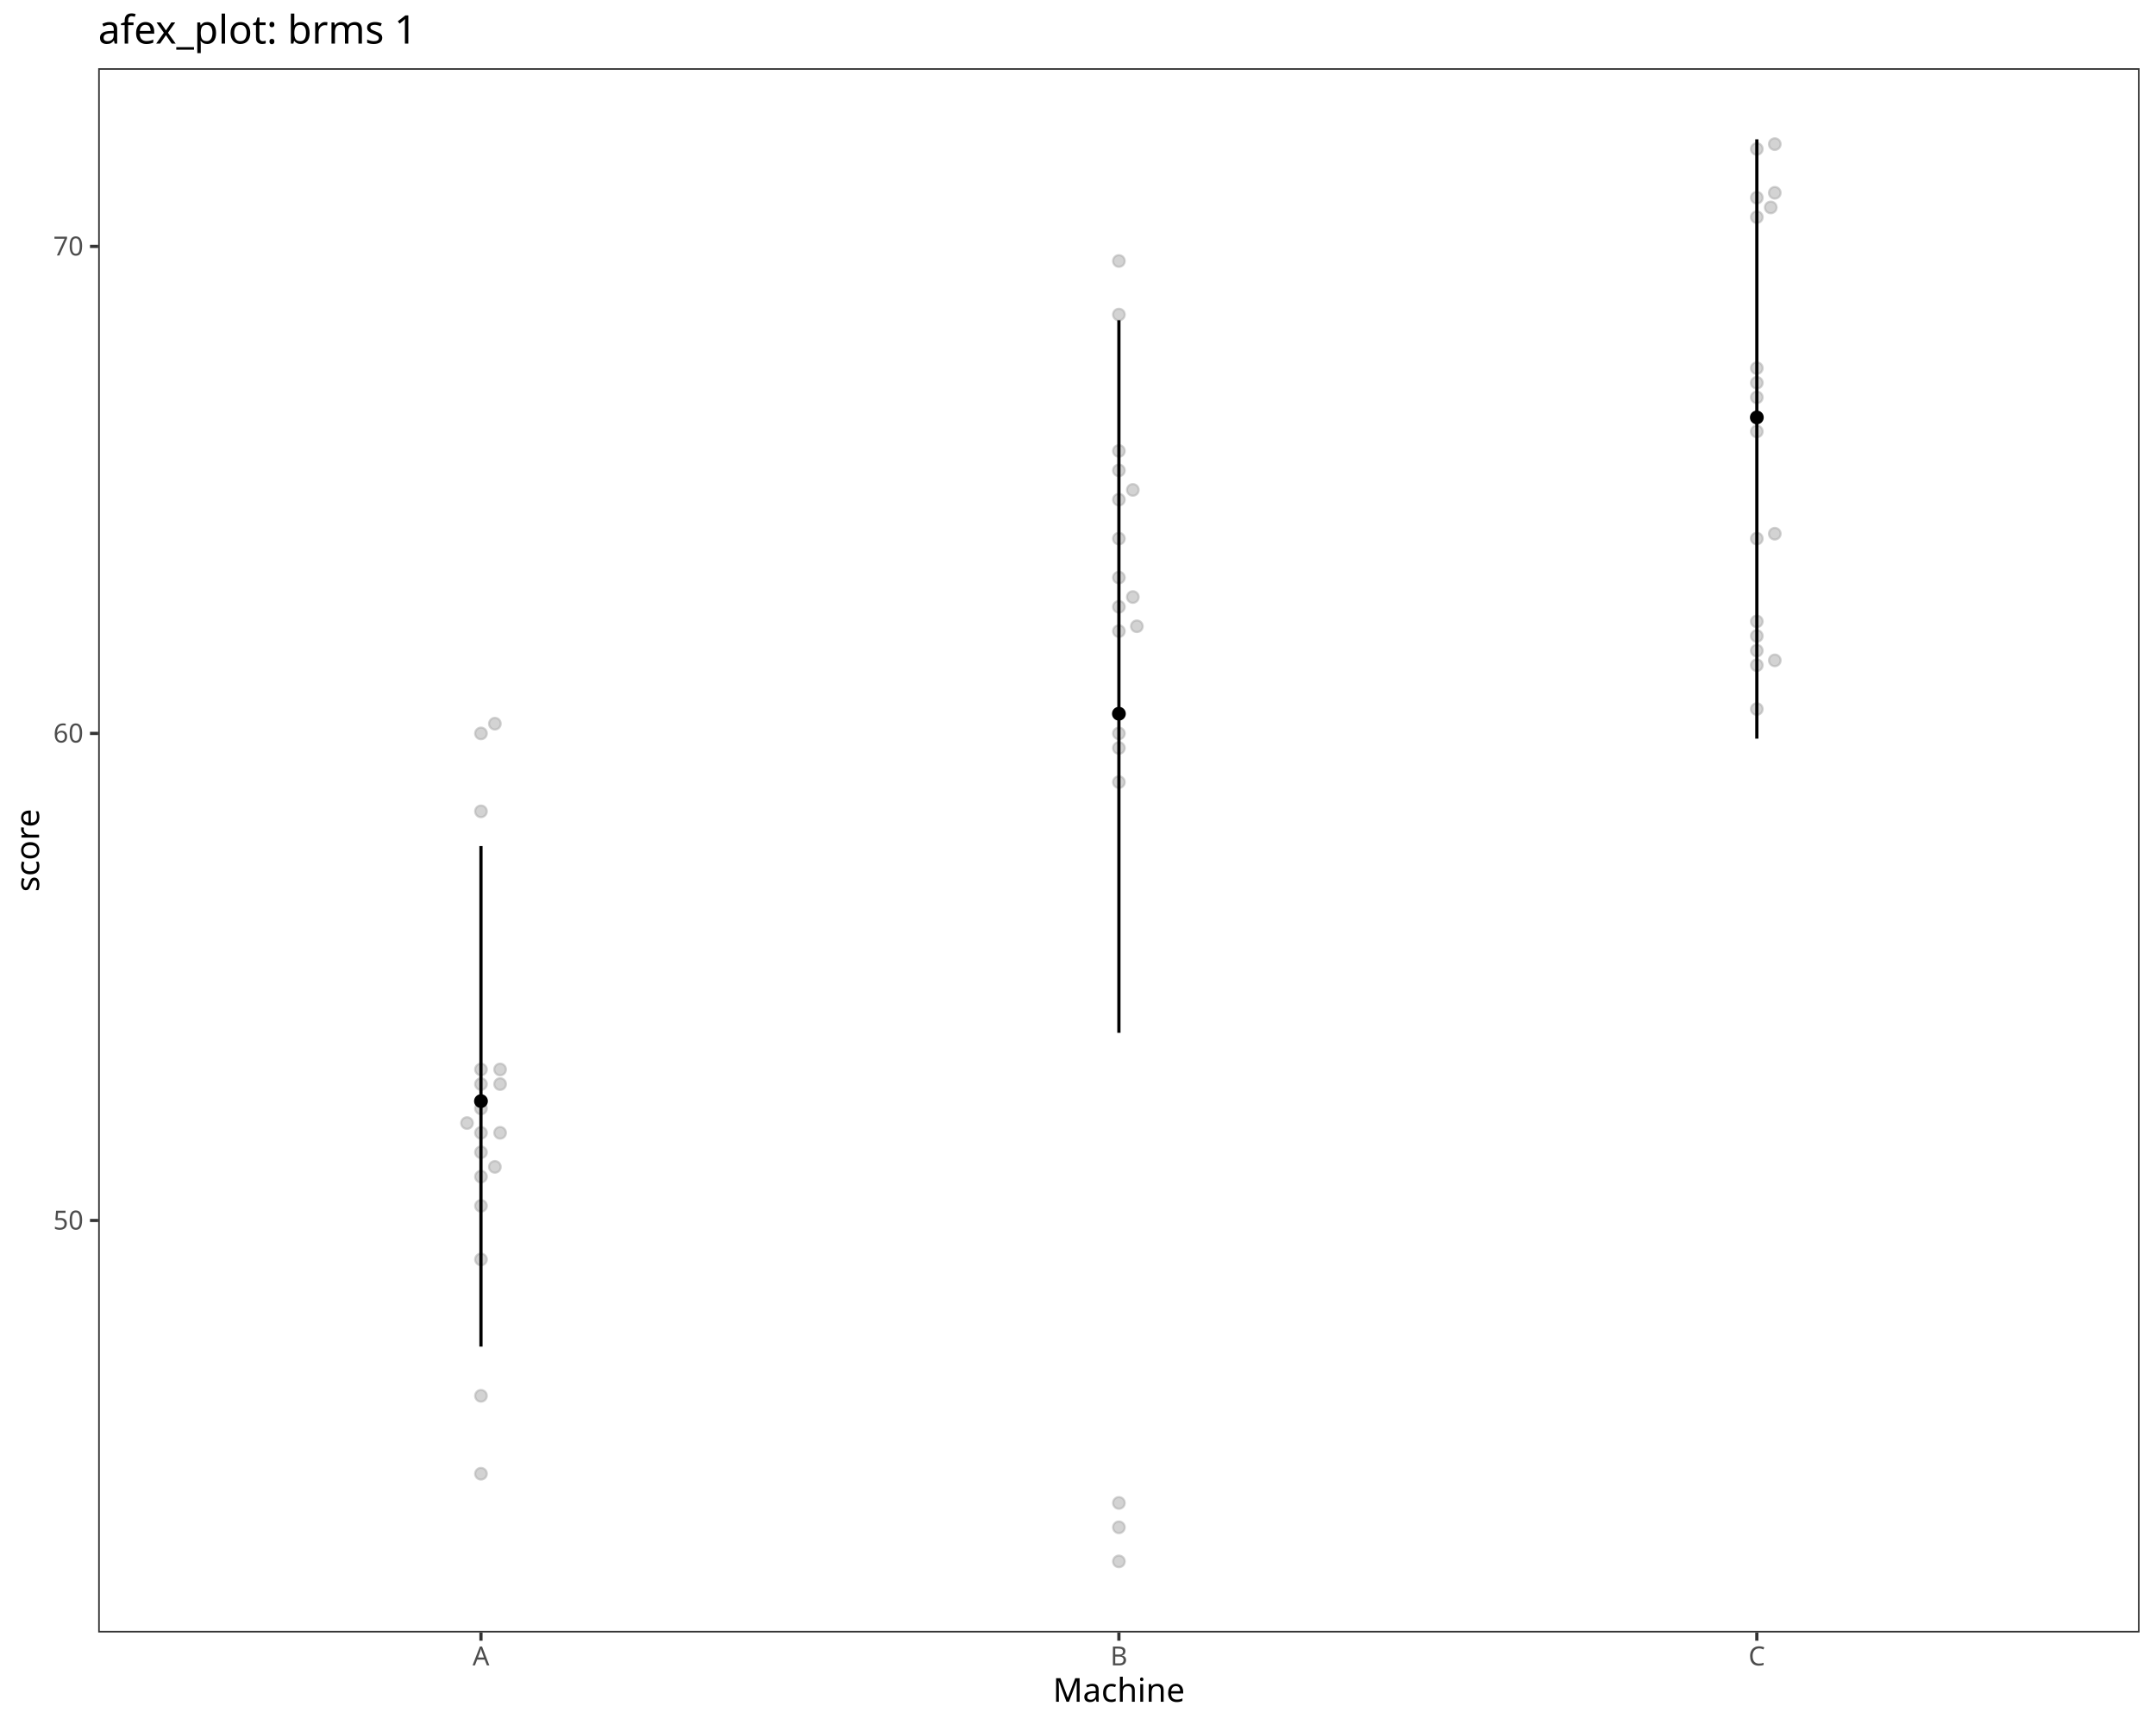
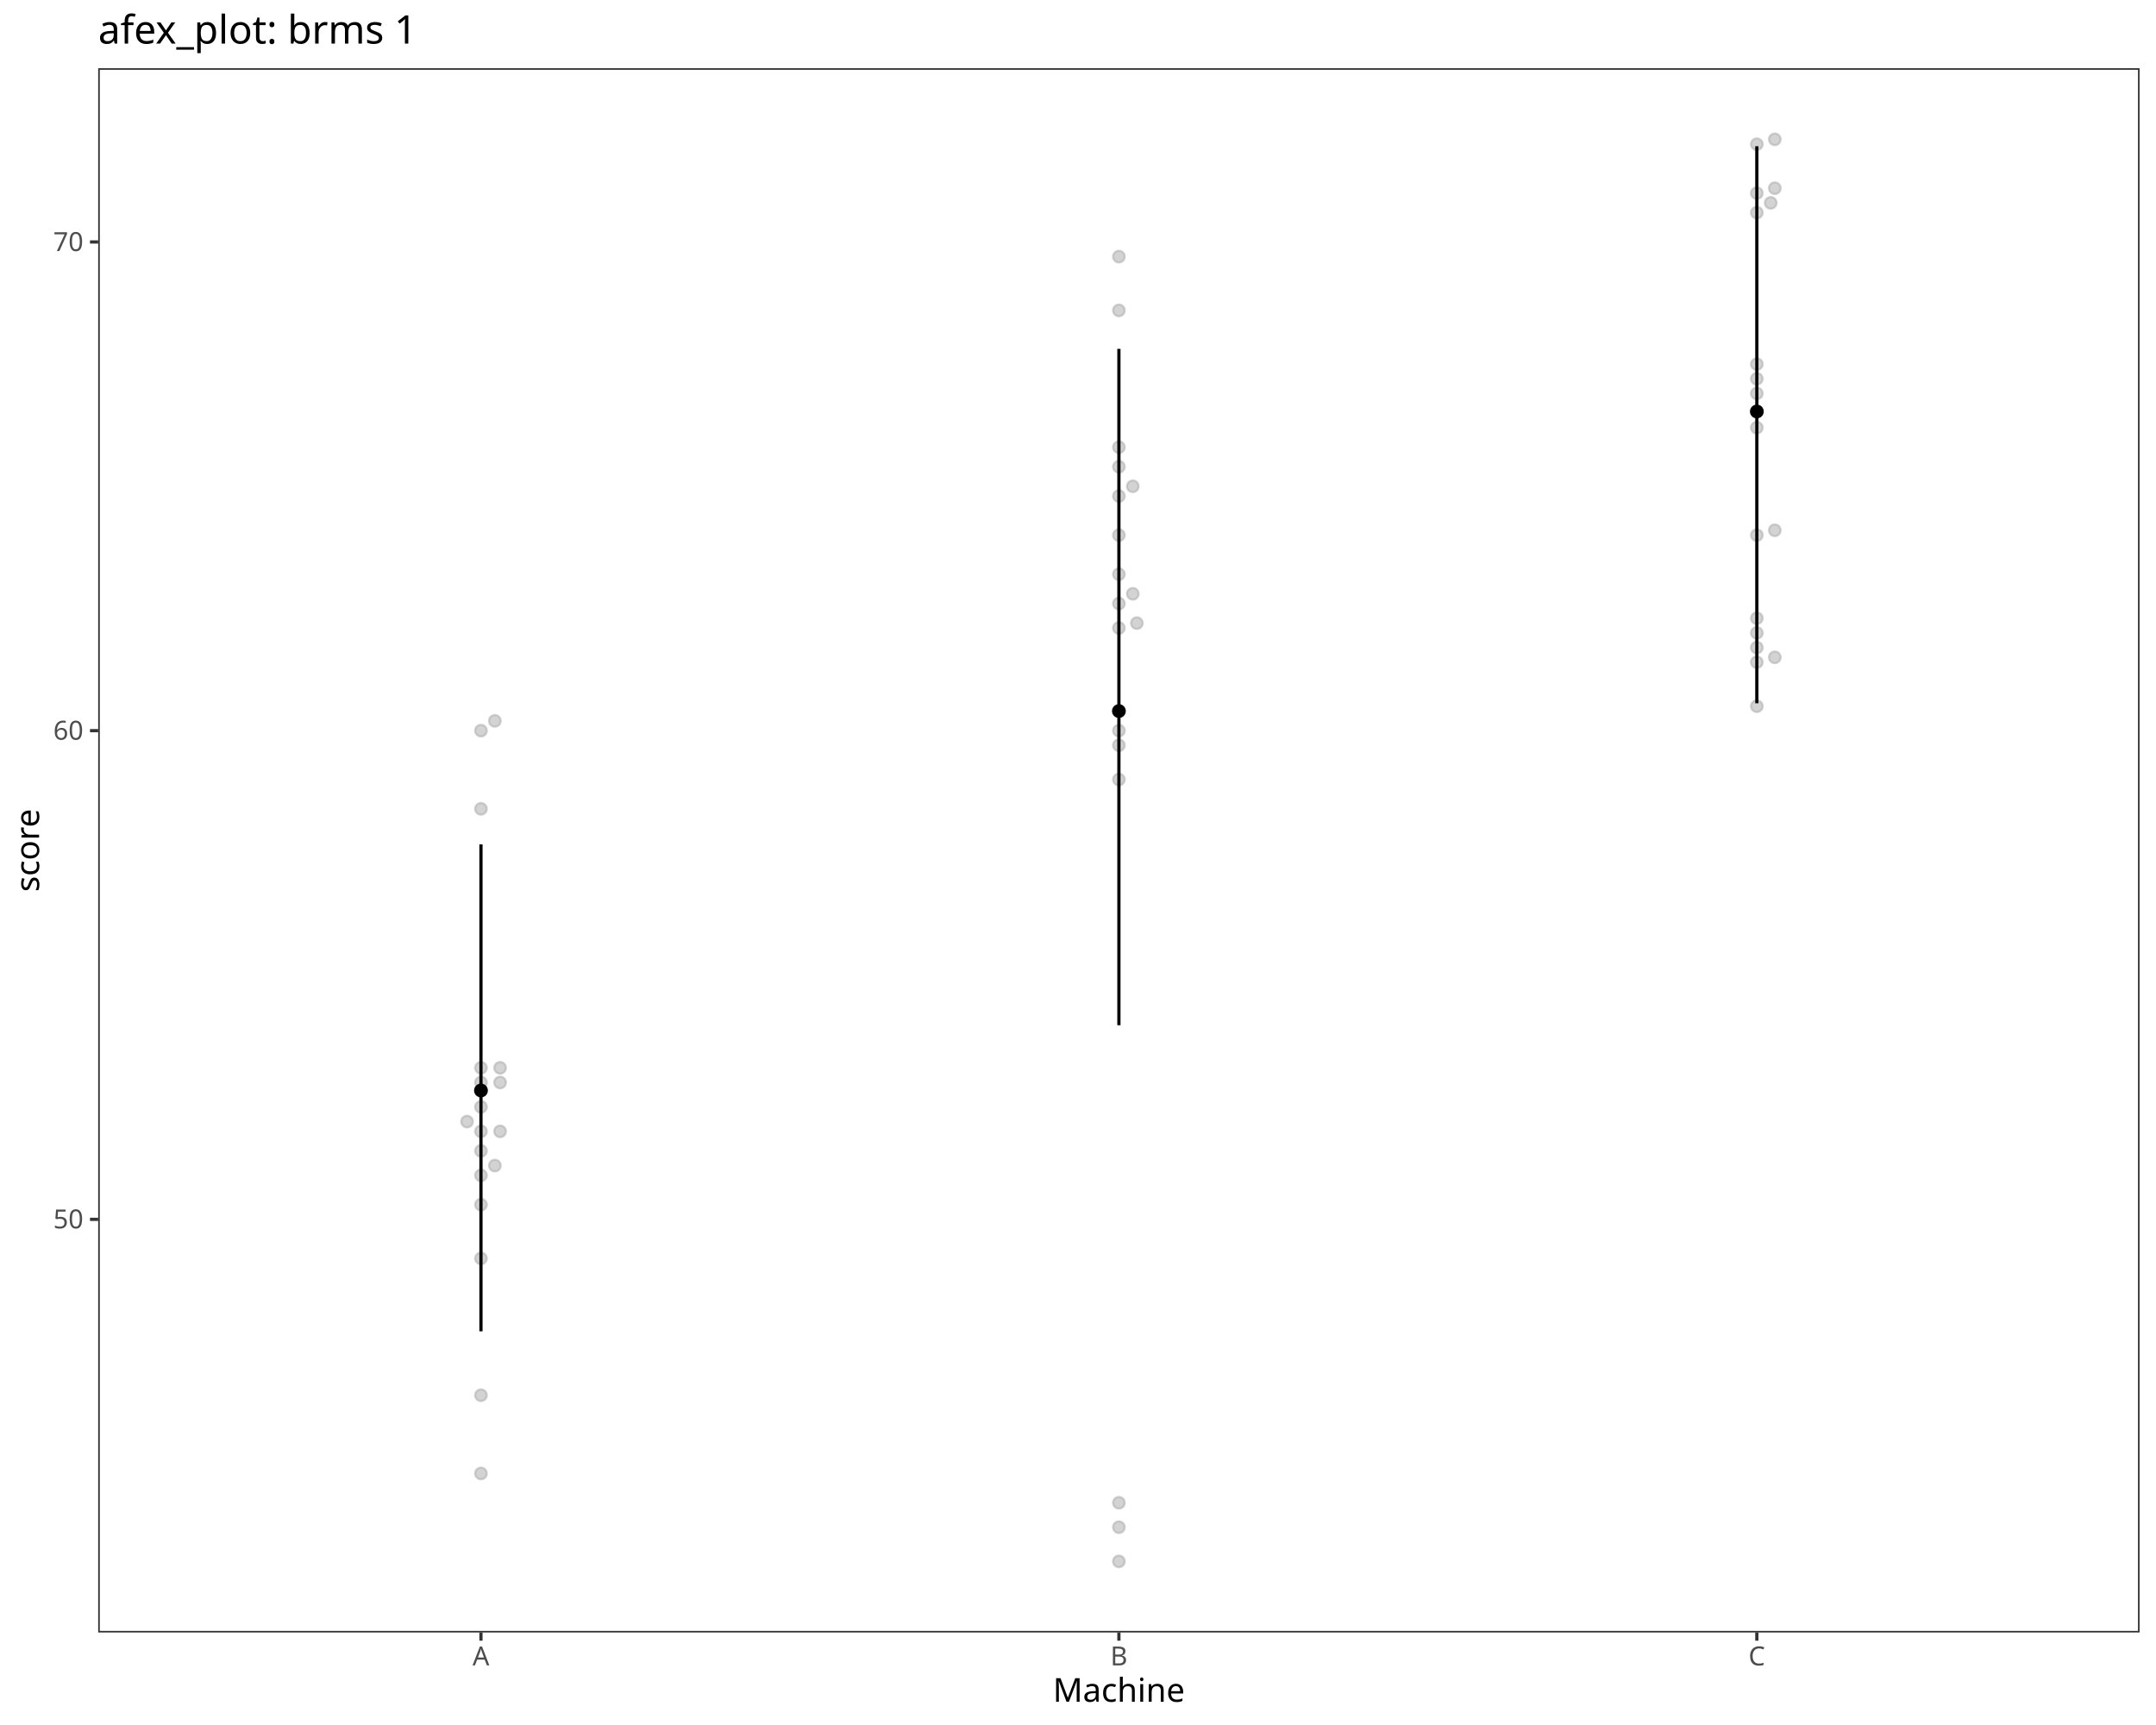
<svg xmlns="http://www.w3.org/2000/svg" class="svglite" data-engine-version="2.0" width="720.00pt" height="576.00pt" viewBox="0 0 720.00 576.00">
  <defs>
    <style type="text/css">
    .svglite line, .svglite polyline, .svglite polygon, .svglite path, .svglite rect, .svglite circle {
      fill: none;
      stroke: #000000;
      stroke-linecap: round;
      stroke-linejoin: round;
      stroke-miterlimit: 10.00;
    }
  </style>
  </defs>
  <rect width="100%" height="100%" style="stroke: none; fill: #FFFFFF;" />
  <defs>
    <clipPath id="cpMC4wMHw3MjAuMDB8MC4wMHw1NzYuMDA=">
      <rect x="0.00" y="0.00" width="720.00" height="576.00" />
    </clipPath>
  </defs>
  <g clip-path="url(#cpMC4wMHw3MjAuMDB8MC4wMHw1NzYuMDA=)">
    <rect x="0.00" y="0.00" width="720.00" height="576.00" style="stroke-width: 1.07; stroke: #FFFFFF; fill: #FFFFFF;" />
  </g>
  <defs>
    <clipPath id="cpMzIuNzl8NzE0LjUyfDIyLjc4fDU0NS4xMQ==">
      <rect x="32.79" y="22.78" width="681.73" height="522.33" />
    </clipPath>
  </defs>
  <g clip-path="url(#cpMzIuNzl8NzE0LjUyfDIyLjc4fDU0NS4xMQ==)">
    <rect x="32.79" y="22.78" width="681.73" height="522.33" style="stroke-width: 1.07; stroke: none; fill: #FFFFFF;" />
-     <circle cx="155.96" cy="375.00" r="1.95" style="stroke-width: 0.71; stroke: #A9A9A9; stroke-opacity: 0.50; fill: #A9A9A9; fill-opacity: 0.50;" />
-     <circle cx="160.62" cy="361.99" r="1.95" style="stroke-width: 0.71; stroke: #A9A9A9; stroke-opacity: 0.50; fill: #A9A9A9; fill-opacity: 0.50;" />
-     <circle cx="160.62" cy="357.11" r="1.95" style="stroke-width: 0.71; stroke: #A9A9A9; stroke-opacity: 0.50; fill: #A9A9A9; fill-opacity: 0.50;" />
-     <circle cx="160.62" cy="378.26" r="1.95" style="stroke-width: 0.71; stroke: #A9A9A9; stroke-opacity: 0.50; fill: #A9A9A9; fill-opacity: 0.50;" />
-     <circle cx="167.01" cy="361.99" r="1.95" style="stroke-width: 0.71; stroke: #A9A9A9; stroke-opacity: 0.50; fill: #A9A9A9; fill-opacity: 0.50;" />
-     <circle cx="167.01" cy="357.11" r="1.95" style="stroke-width: 0.71; stroke: #A9A9A9; stroke-opacity: 0.50; fill: #A9A9A9; fill-opacity: 0.50;" />
-     <circle cx="160.62" cy="244.90" r="1.95" style="stroke-width: 0.71; stroke: #A9A9A9; stroke-opacity: 0.50; fill: #A9A9A9; fill-opacity: 0.50;" />
-     <circle cx="165.27" cy="241.65" r="1.95" style="stroke-width: 0.71; stroke: #A9A9A9; stroke-opacity: 0.50; fill: #A9A9A9; fill-opacity: 0.50;" />
-     <circle cx="160.62" cy="270.92" r="1.95" style="stroke-width: 0.71; stroke: #A9A9A9; stroke-opacity: 0.50; fill: #A9A9A9; fill-opacity: 0.50;" />
-     <circle cx="165.27" cy="389.64" r="1.95" style="stroke-width: 0.71; stroke: #A9A9A9; stroke-opacity: 0.50; fill: #A9A9A9; fill-opacity: 0.50;" />
-     <circle cx="160.62" cy="370.13" r="1.95" style="stroke-width: 0.71; stroke: #A9A9A9; stroke-opacity: 0.50; fill: #A9A9A9; fill-opacity: 0.50;" />
-     <circle cx="160.62" cy="402.65" r="1.95" style="stroke-width: 0.71; stroke: #A9A9A9; stroke-opacity: 0.50; fill: #A9A9A9; fill-opacity: 0.50;" />
-     <circle cx="160.62" cy="392.89" r="1.95" style="stroke-width: 0.71; stroke: #A9A9A9; stroke-opacity: 0.50; fill: #A9A9A9; fill-opacity: 0.50;" />
-     <circle cx="167.01" cy="378.26" r="1.95" style="stroke-width: 0.71; stroke: #A9A9A9; stroke-opacity: 0.50; fill: #A9A9A9; fill-opacity: 0.50;" />
-     <circle cx="160.62" cy="384.76" r="1.95" style="stroke-width: 0.71; stroke: #A9A9A9; stroke-opacity: 0.50; fill: #A9A9A9; fill-opacity: 0.50;" />
-     <circle cx="160.62" cy="466.08" r="1.95" style="stroke-width: 0.71; stroke: #A9A9A9; stroke-opacity: 0.50; fill: #A9A9A9; fill-opacity: 0.50;" />
-     <circle cx="160.62" cy="492.10" r="1.95" style="stroke-width: 0.71; stroke: #A9A9A9; stroke-opacity: 0.50; fill: #A9A9A9; fill-opacity: 0.50;" />
-     <circle cx="160.62" cy="420.54" r="1.95" style="stroke-width: 0.71; stroke: #A9A9A9; stroke-opacity: 0.50; fill: #A9A9A9; fill-opacity: 0.50;" />
-     <circle cx="373.66" cy="210.75" r="1.95" style="stroke-width: 0.71; stroke: #A9A9A9; stroke-opacity: 0.50; fill: #A9A9A9; fill-opacity: 0.50;" />
-     <circle cx="373.66" cy="202.62" r="1.95" style="stroke-width: 0.71; stroke: #A9A9A9; stroke-opacity: 0.50; fill: #A9A9A9; fill-opacity: 0.50;" />
-     <circle cx="373.66" cy="179.85" r="1.95" style="stroke-width: 0.71; stroke: #A9A9A9; stroke-opacity: 0.50; fill: #A9A9A9; fill-opacity: 0.50;" />
-     <circle cx="373.66" cy="249.78" r="1.95" style="stroke-width: 0.71; stroke: #A9A9A9; stroke-opacity: 0.50; fill: #A9A9A9; fill-opacity: 0.50;" />
-     <circle cx="373.66" cy="244.90" r="1.95" style="stroke-width: 0.71; stroke: #A9A9A9; stroke-opacity: 0.50; fill: #A9A9A9; fill-opacity: 0.50;" />
-     <circle cx="373.66" cy="261.16" r="1.95" style="stroke-width: 0.71; stroke: #A9A9A9; stroke-opacity: 0.50; fill: #A9A9A9; fill-opacity: 0.50;" />
-     <circle cx="373.66" cy="105.04" r="1.95" style="stroke-width: 0.71; stroke: #A9A9A9; stroke-opacity: 0.50; fill: #A9A9A9; fill-opacity: 0.50;" />
-     <circle cx="373.66" cy="150.58" r="1.95" style="stroke-width: 0.71; stroke: #A9A9A9; stroke-opacity: 0.50; fill: #A9A9A9; fill-opacity: 0.50;" />
-     <circle cx="373.66" cy="87.15" r="1.95" style="stroke-width: 0.71; stroke: #A9A9A9; stroke-opacity: 0.50; fill: #A9A9A9; fill-opacity: 0.50;" />
-     <circle cx="373.66" cy="192.86" r="1.95" style="stroke-width: 0.71; stroke: #A9A9A9; stroke-opacity: 0.50; fill: #A9A9A9; fill-opacity: 0.50;" />
-     <circle cx="378.31" cy="199.36" r="1.95" style="stroke-width: 0.71; stroke: #A9A9A9; stroke-opacity: 0.50; fill: #A9A9A9; fill-opacity: 0.50;" />
-     <circle cx="379.66" cy="209.12" r="1.95" style="stroke-width: 0.71; stroke: #A9A9A9; stroke-opacity: 0.50; fill: #A9A9A9; fill-opacity: 0.50;" />
-     <circle cx="373.66" cy="166.84" r="1.95" style="stroke-width: 0.71; stroke: #A9A9A9; stroke-opacity: 0.50; fill: #A9A9A9; fill-opacity: 0.50;" />
-     <circle cx="378.31" cy="163.59" r="1.95" style="stroke-width: 0.71; stroke: #A9A9A9; stroke-opacity: 0.50; fill: #A9A9A9; fill-opacity: 0.50;" />
-     <circle cx="373.66" cy="157.08" r="1.95" style="stroke-width: 0.71; stroke: #A9A9A9; stroke-opacity: 0.50; fill: #A9A9A9; fill-opacity: 0.50;" />
-     <circle cx="373.66" cy="509.99" r="1.95" style="stroke-width: 0.71; stroke: #A9A9A9; stroke-opacity: 0.50; fill: #A9A9A9; fill-opacity: 0.50;" />
-     <circle cx="373.66" cy="501.85" r="1.95" style="stroke-width: 0.71; stroke: #A9A9A9; stroke-opacity: 0.50; fill: #A9A9A9; fill-opacity: 0.50;" />
+     <circle cx="155.97" cy="374.51" r="1.95" style="stroke-width: 0.71; stroke: #A9A9A9; stroke-opacity: 0.50; fill: #A9A9A9; fill-opacity: 0.50;" />
+     <circle cx="160.62" cy="361.46" r="1.95" style="stroke-width: 0.71; stroke: #A9A9A9; stroke-opacity: 0.50; fill: #A9A9A9; fill-opacity: 0.50;" />
+     <circle cx="160.62" cy="356.56" r="1.95" style="stroke-width: 0.71; stroke: #A9A9A9; stroke-opacity: 0.50; fill: #A9A9A9; fill-opacity: 0.50;" />
+     <circle cx="160.62" cy="377.77" r="1.95" style="stroke-width: 0.71; stroke: #A9A9A9; stroke-opacity: 0.50; fill: #A9A9A9; fill-opacity: 0.50;" />
+     <circle cx="167.01" cy="361.46" r="1.95" style="stroke-width: 0.71; stroke: #A9A9A9; stroke-opacity: 0.50; fill: #A9A9A9; fill-opacity: 0.50;" />
+     <circle cx="167.01" cy="356.56" r="1.95" style="stroke-width: 0.71; stroke: #A9A9A9; stroke-opacity: 0.50; fill: #A9A9A9; fill-opacity: 0.50;" />
+     <circle cx="160.62" cy="243.97" r="1.95" style="stroke-width: 0.71; stroke: #A9A9A9; stroke-opacity: 0.50; fill: #A9A9A9; fill-opacity: 0.50;" />
+     <circle cx="165.26" cy="240.71" r="1.95" style="stroke-width: 0.71; stroke: #A9A9A9; stroke-opacity: 0.50; fill: #A9A9A9; fill-opacity: 0.50;" />
+     <circle cx="160.62" cy="270.08" r="1.95" style="stroke-width: 0.71; stroke: #A9A9A9; stroke-opacity: 0.50; fill: #A9A9A9; fill-opacity: 0.50;" />
+     <circle cx="165.26" cy="389.20" r="1.95" style="stroke-width: 0.71; stroke: #A9A9A9; stroke-opacity: 0.50; fill: #A9A9A9; fill-opacity: 0.50;" />
+     <circle cx="160.62" cy="369.62" r="1.95" style="stroke-width: 0.71; stroke: #A9A9A9; stroke-opacity: 0.50; fill: #A9A9A9; fill-opacity: 0.50;" />
+     <circle cx="160.62" cy="402.25" r="1.95" style="stroke-width: 0.71; stroke: #A9A9A9; stroke-opacity: 0.50; fill: #A9A9A9; fill-opacity: 0.50;" />
+     <circle cx="160.62" cy="392.46" r="1.95" style="stroke-width: 0.71; stroke: #A9A9A9; stroke-opacity: 0.50; fill: #A9A9A9; fill-opacity: 0.50;" />
+     <circle cx="167.01" cy="377.77" r="1.95" style="stroke-width: 0.71; stroke: #A9A9A9; stroke-opacity: 0.50; fill: #A9A9A9; fill-opacity: 0.50;" />
+     <circle cx="160.62" cy="384.30" r="1.95" style="stroke-width: 0.71; stroke: #A9A9A9; stroke-opacity: 0.50; fill: #A9A9A9; fill-opacity: 0.50;" />
+     <circle cx="160.62" cy="465.89" r="1.95" style="stroke-width: 0.71; stroke: #A9A9A9; stroke-opacity: 0.50; fill: #A9A9A9; fill-opacity: 0.50;" />
+     <circle cx="160.62" cy="492.00" r="1.95" style="stroke-width: 0.71; stroke: #A9A9A9; stroke-opacity: 0.50; fill: #A9A9A9; fill-opacity: 0.50;" />
+     <circle cx="160.62" cy="420.20" r="1.95" style="stroke-width: 0.71; stroke: #A9A9A9; stroke-opacity: 0.50; fill: #A9A9A9; fill-opacity: 0.50;" />
+     <circle cx="373.66" cy="209.70" r="1.95" style="stroke-width: 0.71; stroke: #A9A9A9; stroke-opacity: 0.50; fill: #A9A9A9; fill-opacity: 0.50;" />
+     <circle cx="373.66" cy="201.54" r="1.95" style="stroke-width: 0.71; stroke: #A9A9A9; stroke-opacity: 0.50; fill: #A9A9A9; fill-opacity: 0.50;" />
+     <circle cx="373.66" cy="178.70" r="1.95" style="stroke-width: 0.71; stroke: #A9A9A9; stroke-opacity: 0.50; fill: #A9A9A9; fill-opacity: 0.50;" />
+     <circle cx="373.66" cy="248.86" r="1.95" style="stroke-width: 0.71; stroke: #A9A9A9; stroke-opacity: 0.50; fill: #A9A9A9; fill-opacity: 0.50;" />
+     <circle cx="373.66" cy="243.97" r="1.95" style="stroke-width: 0.71; stroke: #A9A9A9; stroke-opacity: 0.50; fill: #A9A9A9; fill-opacity: 0.50;" />
+     <circle cx="373.66" cy="260.29" r="1.95" style="stroke-width: 0.71; stroke: #A9A9A9; stroke-opacity: 0.50; fill: #A9A9A9; fill-opacity: 0.50;" />
+     <circle cx="373.66" cy="103.64" r="1.95" style="stroke-width: 0.71; stroke: #A9A9A9; stroke-opacity: 0.50; fill: #A9A9A9; fill-opacity: 0.50;" />
+     <circle cx="373.66" cy="149.33" r="1.95" style="stroke-width: 0.71; stroke: #A9A9A9; stroke-opacity: 0.50; fill: #A9A9A9; fill-opacity: 0.50;" />
+     <circle cx="373.66" cy="85.69" r="1.95" style="stroke-width: 0.71; stroke: #A9A9A9; stroke-opacity: 0.50; fill: #A9A9A9; fill-opacity: 0.50;" />
+     <circle cx="373.66" cy="191.75" r="1.95" style="stroke-width: 0.71; stroke: #A9A9A9; stroke-opacity: 0.50; fill: #A9A9A9; fill-opacity: 0.50;" />
+     <circle cx="378.30" cy="198.28" r="1.95" style="stroke-width: 0.71; stroke: #A9A9A9; stroke-opacity: 0.50; fill: #A9A9A9; fill-opacity: 0.50;" />
+     <circle cx="379.66" cy="208.07" r="1.95" style="stroke-width: 0.71; stroke: #A9A9A9; stroke-opacity: 0.50; fill: #A9A9A9; fill-opacity: 0.50;" />
+     <circle cx="373.66" cy="165.64" r="1.95" style="stroke-width: 0.71; stroke: #A9A9A9; stroke-opacity: 0.50; fill: #A9A9A9; fill-opacity: 0.50;" />
+     <circle cx="378.30" cy="162.38" r="1.95" style="stroke-width: 0.71; stroke: #A9A9A9; stroke-opacity: 0.50; fill: #A9A9A9; fill-opacity: 0.50;" />
+     <circle cx="373.66" cy="155.85" r="1.95" style="stroke-width: 0.71; stroke: #A9A9A9; stroke-opacity: 0.50; fill: #A9A9A9; fill-opacity: 0.50;" />
+     <circle cx="373.66" cy="509.95" r="1.95" style="stroke-width: 0.71; stroke: #A9A9A9; stroke-opacity: 0.50; fill: #A9A9A9; fill-opacity: 0.50;" />
+     <circle cx="373.66" cy="501.79" r="1.95" style="stroke-width: 0.71; stroke: #A9A9A9; stroke-opacity: 0.50; fill: #A9A9A9; fill-opacity: 0.50;" />
    <circle cx="373.66" cy="521.37" r="1.95" style="stroke-width: 0.71; stroke: #A9A9A9; stroke-opacity: 0.50; fill: #A9A9A9; fill-opacity: 0.50;" />
-     <circle cx="586.70" cy="122.93" r="1.95" style="stroke-width: 0.71; stroke: #A9A9A9; stroke-opacity: 0.50; fill: #A9A9A9; fill-opacity: 0.50;" />
-     <circle cx="586.70" cy="127.81" r="1.95" style="stroke-width: 0.71; stroke: #A9A9A9; stroke-opacity: 0.50; fill: #A9A9A9; fill-opacity: 0.50;" />
-     <circle cx="586.70" cy="132.69" r="1.95" style="stroke-width: 0.71; stroke: #A9A9A9; stroke-opacity: 0.50; fill: #A9A9A9; fill-opacity: 0.50;" />
-     <circle cx="592.70" cy="220.51" r="1.95" style="stroke-width: 0.71; stroke: #A9A9A9; stroke-opacity: 0.50; fill: #A9A9A9; fill-opacity: 0.50;" />
-     <circle cx="586.70" cy="217.25" r="1.95" style="stroke-width: 0.71; stroke: #A9A9A9; stroke-opacity: 0.50; fill: #A9A9A9; fill-opacity: 0.50;" />
-     <circle cx="586.70" cy="207.50" r="1.95" style="stroke-width: 0.71; stroke: #A9A9A9; stroke-opacity: 0.50; fill: #A9A9A9; fill-opacity: 0.50;" />
-     <circle cx="591.35" cy="69.26" r="1.95" style="stroke-width: 0.71; stroke: #A9A9A9; stroke-opacity: 0.50; fill: #A9A9A9; fill-opacity: 0.50;" />
-     <circle cx="586.70" cy="72.51" r="1.95" style="stroke-width: 0.71; stroke: #A9A9A9; stroke-opacity: 0.50; fill: #A9A9A9; fill-opacity: 0.50;" />
-     <circle cx="586.70" cy="66.01" r="1.95" style="stroke-width: 0.71; stroke: #A9A9A9; stroke-opacity: 0.50; fill: #A9A9A9; fill-opacity: 0.50;" />
-     <circle cx="592.70" cy="178.22" r="1.95" style="stroke-width: 0.71; stroke: #A9A9A9; stroke-opacity: 0.50; fill: #A9A9A9; fill-opacity: 0.50;" />
-     <circle cx="586.70" cy="144.07" r="1.95" style="stroke-width: 0.71; stroke: #A9A9A9; stroke-opacity: 0.50; fill: #A9A9A9; fill-opacity: 0.50;" />
-     <circle cx="586.70" cy="179.85" r="1.95" style="stroke-width: 0.71; stroke: #A9A9A9; stroke-opacity: 0.50; fill: #A9A9A9; fill-opacity: 0.50;" />
-     <circle cx="592.70" cy="48.12" r="1.95" style="stroke-width: 0.71; stroke: #A9A9A9; stroke-opacity: 0.50; fill: #A9A9A9; fill-opacity: 0.50;" />
-     <circle cx="586.70" cy="49.75" r="1.95" style="stroke-width: 0.71; stroke: #A9A9A9; stroke-opacity: 0.50; fill: #A9A9A9; fill-opacity: 0.50;" />
-     <circle cx="592.70" cy="64.38" r="1.95" style="stroke-width: 0.71; stroke: #A9A9A9; stroke-opacity: 0.50; fill: #A9A9A9; fill-opacity: 0.50;" />
-     <circle cx="586.70" cy="212.37" r="1.95" style="stroke-width: 0.71; stroke: #A9A9A9; stroke-opacity: 0.50; fill: #A9A9A9; fill-opacity: 0.50;" />
-     <circle cx="586.70" cy="222.13" r="1.95" style="stroke-width: 0.71; stroke: #A9A9A9; stroke-opacity: 0.50; fill: #A9A9A9; fill-opacity: 0.50;" />
-     <circle cx="586.70" cy="236.77" r="1.95" style="stroke-width: 0.71; stroke: #A9A9A9; stroke-opacity: 0.50; fill: #A9A9A9; fill-opacity: 0.50;" />
-     <circle cx="160.62" cy="367.68" r="1.95" style="stroke-width: 0.71; fill: #000000;" />
-     <circle cx="373.66" cy="238.32" r="1.95" style="stroke-width: 0.71; fill: #000000;" />
-     <circle cx="586.70" cy="139.39" r="1.95" style="stroke-width: 0.71; fill: #000000;" />
-     <polyline points="160.62,282.51 160.62,282.51 " style="stroke-width: 1.07; stroke-linecap: butt;" />
-     <polyline points="160.62,282.51 160.62,449.65 " style="stroke-width: 1.07; stroke-linecap: butt;" />
-     <polyline points="160.62,449.65 160.62,449.65 " style="stroke-width: 1.07; stroke-linecap: butt;" />
-     <polyline points="373.66,106.95 373.66,106.95 " style="stroke-width: 1.07; stroke-linecap: butt;" />
-     <polyline points="373.66,106.95 373.66,344.87 " style="stroke-width: 1.07; stroke-linecap: butt;" />
-     <polyline points="373.66,344.87 373.66,344.87 " style="stroke-width: 1.07; stroke-linecap: butt;" />
-     <polyline points="586.70,46.53 586.70,46.53 " style="stroke-width: 1.07; stroke-linecap: butt;" />
-     <polyline points="586.70,46.53 586.70,246.65 " style="stroke-width: 1.07; stroke-linecap: butt;" />
-     <polyline points="586.70,246.65 586.70,246.65 " style="stroke-width: 1.07; stroke-linecap: butt;" />
+     <circle cx="586.70" cy="121.59" r="1.95" style="stroke-width: 0.71; stroke: #A9A9A9; stroke-opacity: 0.50; fill: #A9A9A9; fill-opacity: 0.50;" />
+     <circle cx="586.70" cy="126.48" r="1.95" style="stroke-width: 0.71; stroke: #A9A9A9; stroke-opacity: 0.50; fill: #A9A9A9; fill-opacity: 0.50;" />
+     <circle cx="586.70" cy="131.38" r="1.95" style="stroke-width: 0.71; stroke: #A9A9A9; stroke-opacity: 0.50; fill: #A9A9A9; fill-opacity: 0.50;" />
+     <circle cx="592.70" cy="219.49" r="1.95" style="stroke-width: 0.71; stroke: #A9A9A9; stroke-opacity: 0.50; fill: #A9A9A9; fill-opacity: 0.50;" />
+     <circle cx="586.70" cy="216.23" r="1.95" style="stroke-width: 0.71; stroke: #A9A9A9; stroke-opacity: 0.50; fill: #A9A9A9; fill-opacity: 0.50;" />
+     <circle cx="586.70" cy="206.44" r="1.95" style="stroke-width: 0.71; stroke: #A9A9A9; stroke-opacity: 0.50; fill: #A9A9A9; fill-opacity: 0.50;" />
+     <circle cx="591.34" cy="67.74" r="1.95" style="stroke-width: 0.71; stroke: #A9A9A9; stroke-opacity: 0.50; fill: #A9A9A9; fill-opacity: 0.50;" />
+     <circle cx="586.70" cy="71.00" r="1.95" style="stroke-width: 0.71; stroke: #A9A9A9; stroke-opacity: 0.50; fill: #A9A9A9; fill-opacity: 0.50;" />
+     <circle cx="586.70" cy="64.48" r="1.95" style="stroke-width: 0.71; stroke: #A9A9A9; stroke-opacity: 0.50; fill: #A9A9A9; fill-opacity: 0.50;" />
+     <circle cx="592.70" cy="177.07" r="1.95" style="stroke-width: 0.71; stroke: #A9A9A9; stroke-opacity: 0.50; fill: #A9A9A9; fill-opacity: 0.50;" />
+     <circle cx="586.70" cy="142.80" r="1.95" style="stroke-width: 0.71; stroke: #A9A9A9; stroke-opacity: 0.50; fill: #A9A9A9; fill-opacity: 0.50;" />
+     <circle cx="586.70" cy="178.70" r="1.95" style="stroke-width: 0.71; stroke: #A9A9A9; stroke-opacity: 0.50; fill: #A9A9A9; fill-opacity: 0.50;" />
+     <circle cx="592.70" cy="46.53" r="1.95" style="stroke-width: 0.71; stroke: #A9A9A9; stroke-opacity: 0.50; fill: #A9A9A9; fill-opacity: 0.50;" />
+     <circle cx="586.70" cy="48.16" r="1.95" style="stroke-width: 0.71; stroke: #A9A9A9; stroke-opacity: 0.50; fill: #A9A9A9; fill-opacity: 0.50;" />
+     <circle cx="592.70" cy="62.84" r="1.95" style="stroke-width: 0.71; stroke: #A9A9A9; stroke-opacity: 0.50; fill: #A9A9A9; fill-opacity: 0.50;" />
+     <circle cx="586.70" cy="211.33" r="1.95" style="stroke-width: 0.71; stroke: #A9A9A9; stroke-opacity: 0.50; fill: #A9A9A9; fill-opacity: 0.50;" />
+     <circle cx="586.70" cy="221.12" r="1.95" style="stroke-width: 0.71; stroke: #A9A9A9; stroke-opacity: 0.50; fill: #A9A9A9; fill-opacity: 0.50;" />
+     <circle cx="586.70" cy="235.81" r="1.95" style="stroke-width: 0.71; stroke: #A9A9A9; stroke-opacity: 0.50; fill: #A9A9A9; fill-opacity: 0.50;" />
+     <circle cx="160.62" cy="364.13" r="1.95" style="stroke-width: 0.71; fill: #000000;" />
+     <circle cx="373.66" cy="237.43" r="1.95" style="stroke-width: 0.71; fill: #000000;" />
+     <circle cx="586.70" cy="137.40" r="1.95" style="stroke-width: 0.71; fill: #000000;" />
+     <polyline points="160.62,281.96 160.62,281.96 " style="stroke-width: 1.07; stroke-linecap: butt;" />
+     <polyline points="160.62,281.96 160.62,444.53 " style="stroke-width: 1.07; stroke-linecap: butt;" />
+     <polyline points="160.62,444.53 160.62,444.53 " style="stroke-width: 1.07; stroke-linecap: butt;" />
+     <polyline points="373.66,116.48 373.66,116.48 " style="stroke-width: 1.07; stroke-linecap: butt;" />
+     <polyline points="373.66,116.48 373.66,342.34 " style="stroke-width: 1.07; stroke-linecap: butt;" />
+     <polyline points="373.66,342.34 373.66,342.34 " style="stroke-width: 1.07; stroke-linecap: butt;" />
+     <polyline points="586.70,48.83 586.70,48.83 " style="stroke-width: 1.07; stroke-linecap: butt;" />
+     <polyline points="586.70,48.83 586.70,234.83 " style="stroke-width: 1.07; stroke-linecap: butt;" />
+     <polyline points="586.70,234.83 586.70,234.83 " style="stroke-width: 1.07; stroke-linecap: butt;" />
    <rect x="32.79" y="22.78" width="681.73" height="522.33" style="stroke-width: 1.07; stroke: #333333;" />
  </g>
  <g clip-path="url(#cpMC4wMHw3MjAuMDB8MC4wMHw1NzYuMDA=)">
-     <text x="27.86" y="410.56" text-anchor="end" style="font-size: 8.80px; fill: #4D4D4D; font-family: sans;" textLength="9.79px" lengthAdjust="spacingAndGlyphs">50</text>
-     <text x="27.86" y="247.93" text-anchor="end" style="font-size: 8.80px; fill: #4D4D4D; font-family: sans;" textLength="9.79px" lengthAdjust="spacingAndGlyphs">60</text>
-     <text x="27.86" y="85.30" text-anchor="end" style="font-size: 8.80px; fill: #4D4D4D; font-family: sans;" textLength="9.79px" lengthAdjust="spacingAndGlyphs">70</text>
-     <polyline points="30.05,407.53 32.79,407.53 " style="stroke-width: 1.07; stroke: #333333; stroke-linecap: butt;" />
-     <polyline points="30.05,244.90 32.79,244.90 " style="stroke-width: 1.07; stroke: #333333; stroke-linecap: butt;" />
-     <polyline points="30.05,82.27 32.79,82.27 " style="stroke-width: 1.07; stroke: #333333; stroke-linecap: butt;" />
+     <text x="27.86" y="410.17" text-anchor="end" style="font-size: 8.80px; fill: #4D4D4D; font-family: sans;" textLength="9.79px" lengthAdjust="spacingAndGlyphs">50</text>
+     <text x="27.86" y="247.00" text-anchor="end" style="font-size: 8.80px; fill: #4D4D4D; font-family: sans;" textLength="9.79px" lengthAdjust="spacingAndGlyphs">60</text>
+     <text x="27.86" y="83.82" text-anchor="end" style="font-size: 8.80px; fill: #4D4D4D; font-family: sans;" textLength="9.79px" lengthAdjust="spacingAndGlyphs">70</text>
+     <polyline points="30.05,407.15 32.79,407.15 " style="stroke-width: 1.07; stroke: #333333; stroke-linecap: butt;" />
+     <polyline points="30.05,243.97 32.79,243.97 " style="stroke-width: 1.07; stroke: #333333; stroke-linecap: butt;" />
+     <polyline points="30.05,80.79 32.79,80.79 " style="stroke-width: 1.07; stroke: #333333; stroke-linecap: butt;" />
    <polyline points="160.62,547.85 160.62,545.11 " style="stroke-width: 1.07; stroke: #333333; stroke-linecap: butt;" />
    <polyline points="373.66,547.85 373.66,545.11 " style="stroke-width: 1.07; stroke: #333333; stroke-linecap: butt;" />
    <polyline points="586.70,547.85 586.70,545.11 " style="stroke-width: 1.07; stroke: #333333; stroke-linecap: butt;" />
    <text x="160.62" y="556.10" text-anchor="middle" style="font-size: 8.80px; fill: #4D4D4D; font-family: sans;" textLength="5.87px" lengthAdjust="spacingAndGlyphs">A</text>
    <text x="373.66" y="556.10" text-anchor="middle" style="font-size: 8.80px; fill: #4D4D4D; font-family: sans;" textLength="5.87px" lengthAdjust="spacingAndGlyphs">B</text>
    <text x="586.70" y="556.10" text-anchor="middle" style="font-size: 8.80px; fill: #4D4D4D; font-family: sans;" textLength="6.36px" lengthAdjust="spacingAndGlyphs">C</text>
    <text x="373.66" y="568.24" text-anchor="middle" style="font-size: 11.00px; font-family: sans;" textLength="41.59px" lengthAdjust="spacingAndGlyphs">Machine</text>
    <text transform="translate(13.05,283.95) rotate(-90)" text-anchor="middle" style="font-size: 11.00px; font-family: sans;" textLength="26.91px" lengthAdjust="spacingAndGlyphs">score</text>
    <text x="32.79" y="14.56" style="font-size: 13.20px; font-family: sans;" textLength="101.27px" lengthAdjust="spacingAndGlyphs">afex_plot: brms 1</text>
  </g>
</svg>
